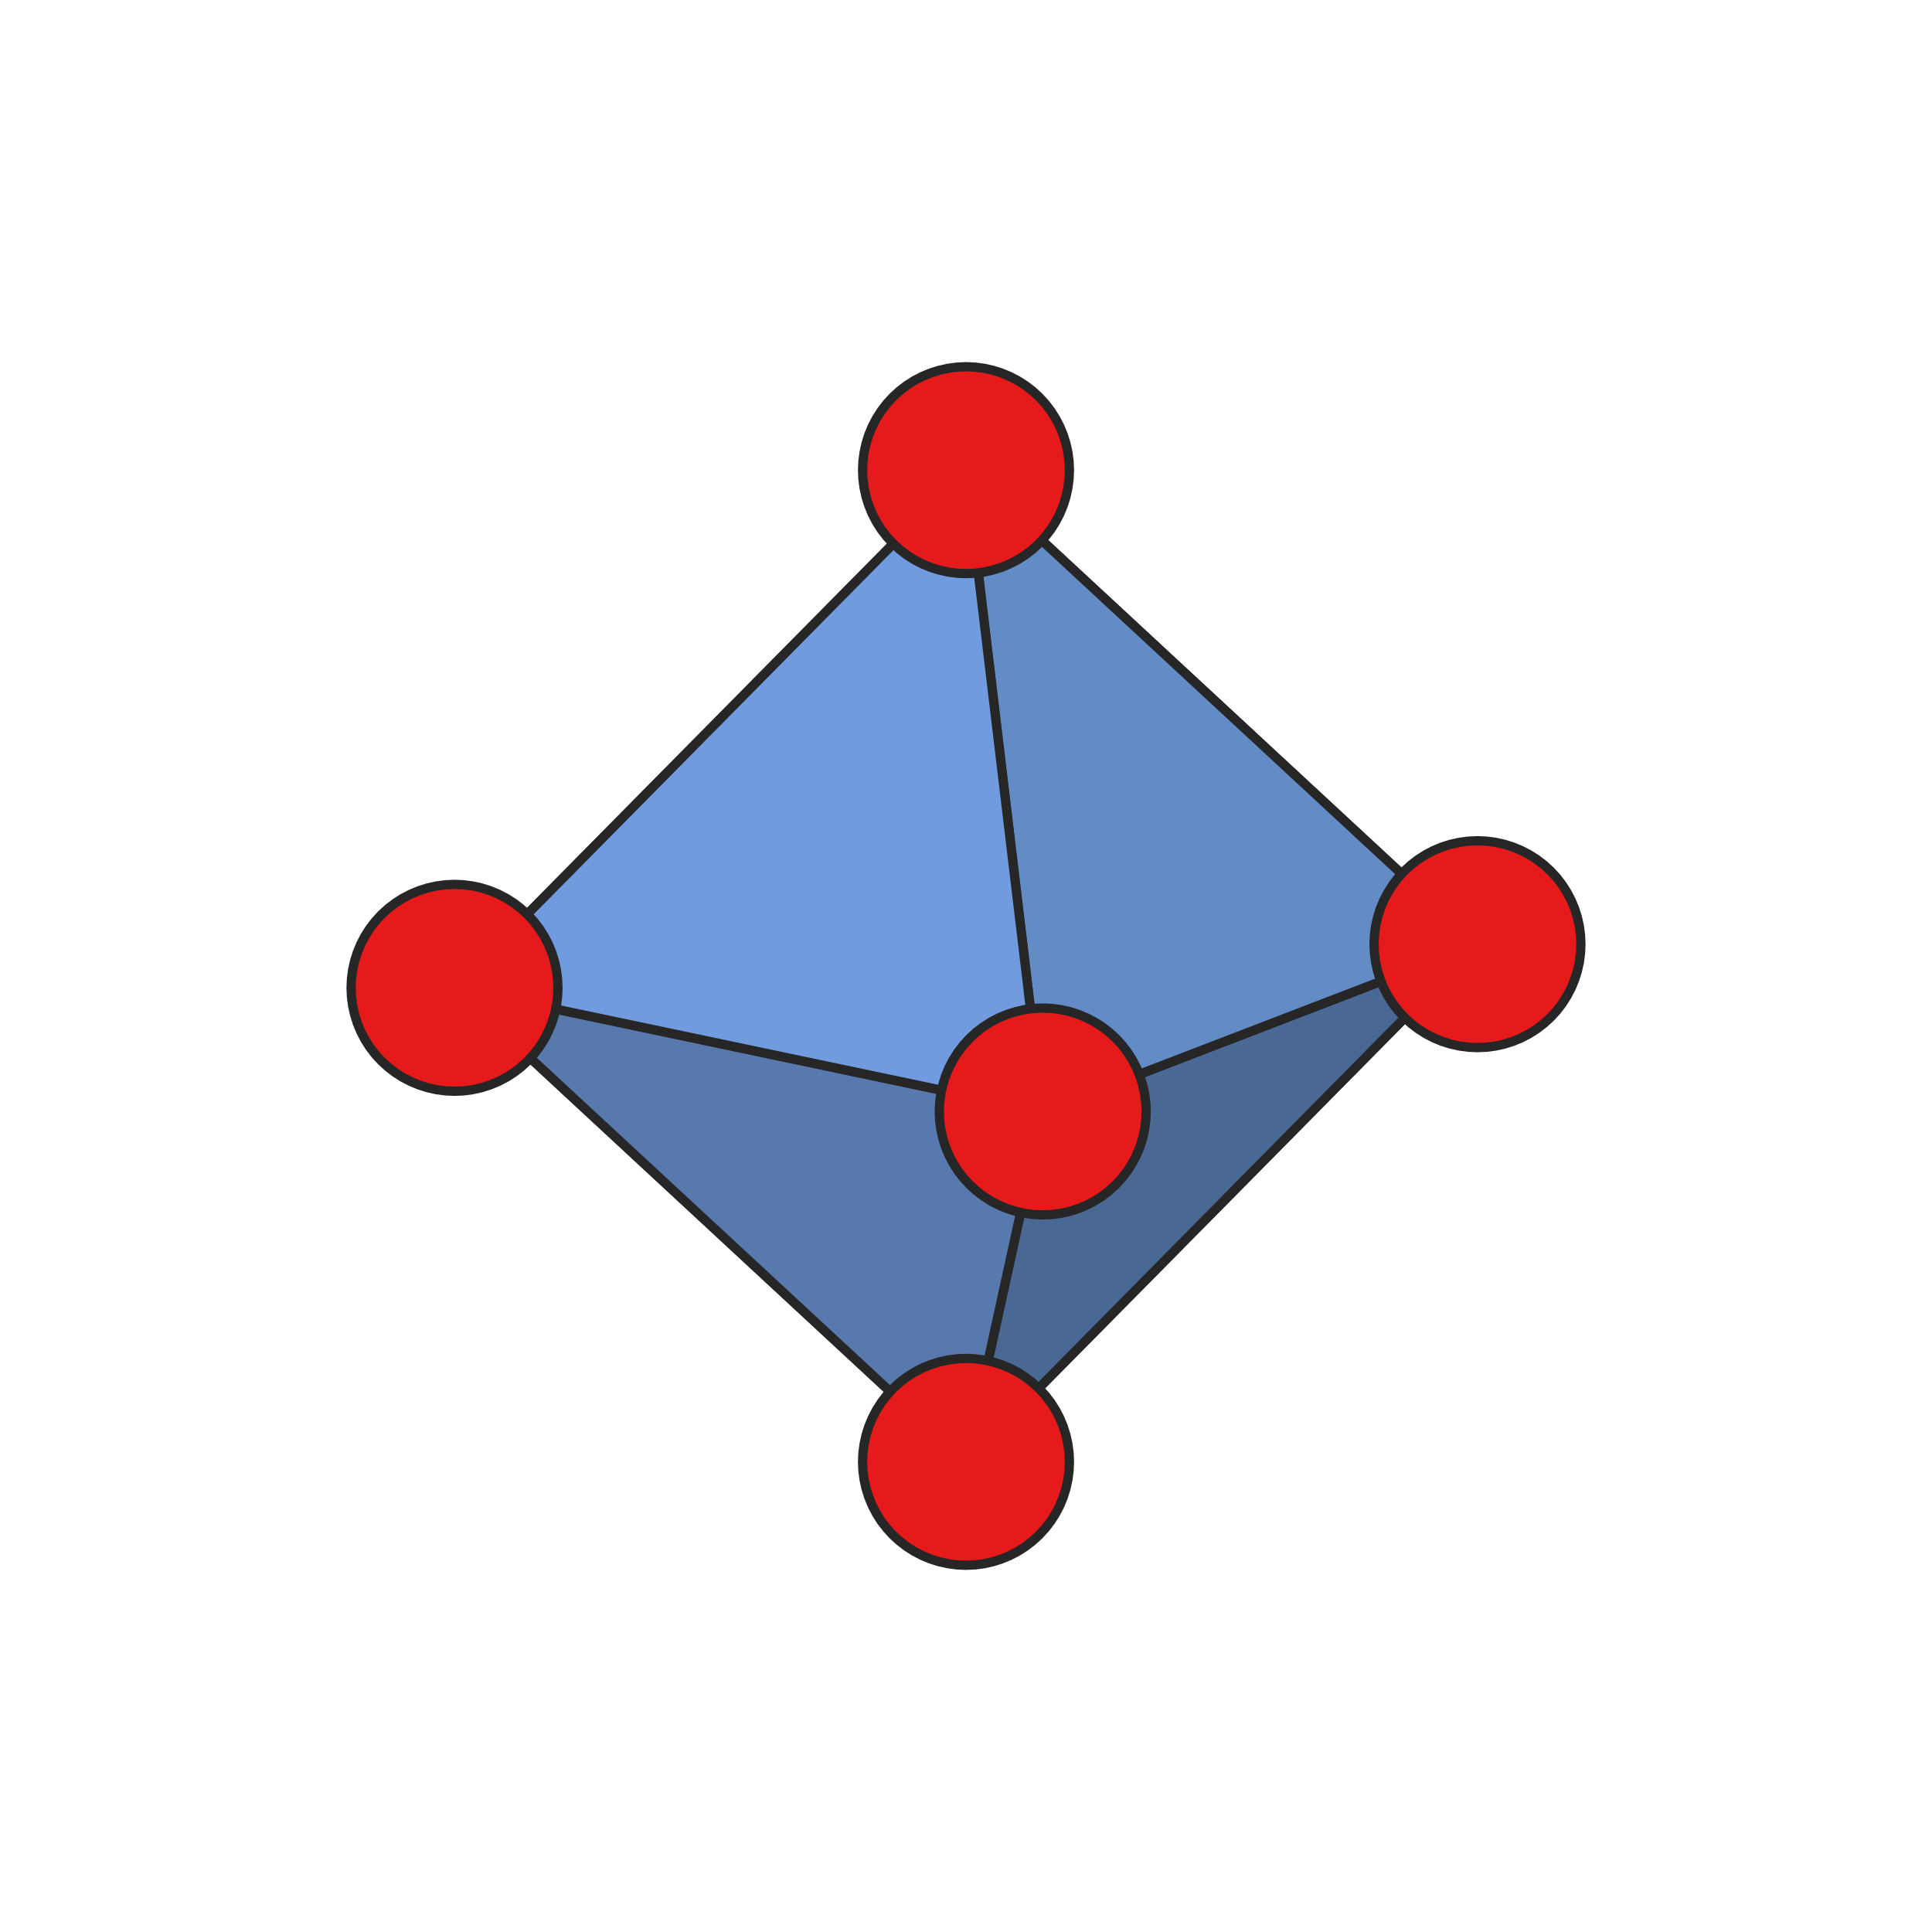
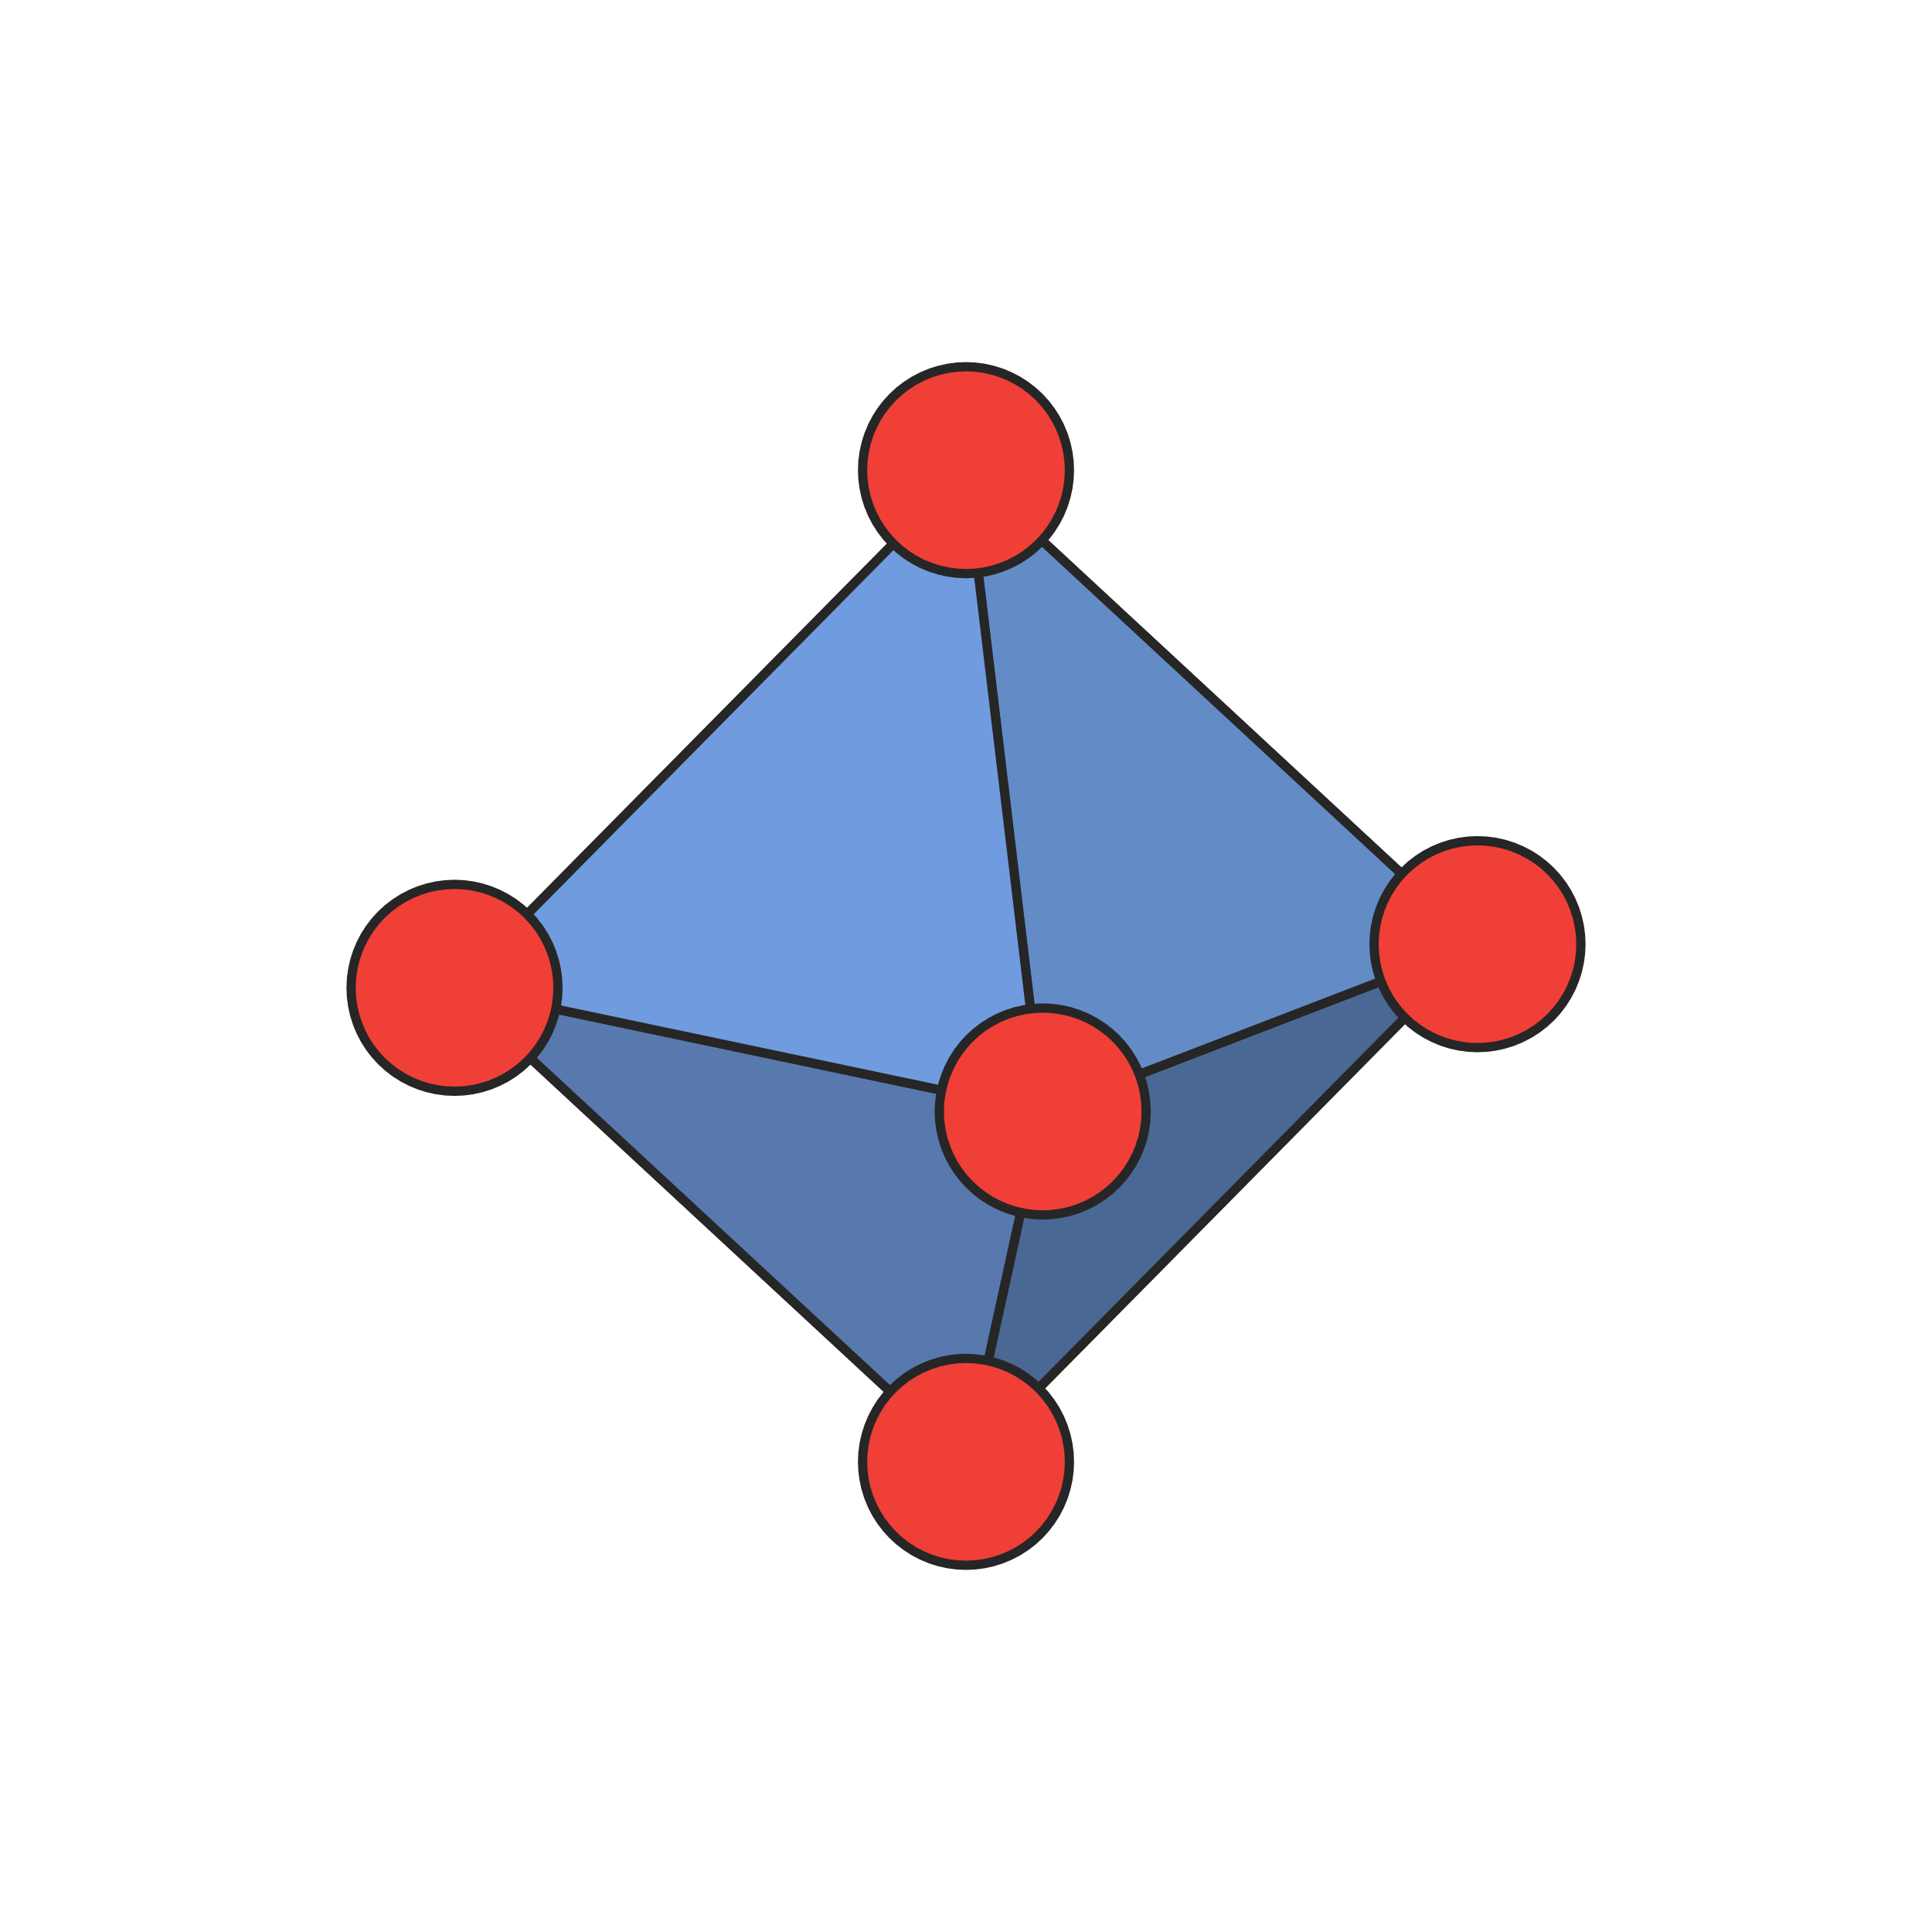
<svg xmlns="http://www.w3.org/2000/svg" width="208.8pt" height="208.8pt" viewBox="0 0 208.8 208.8" version="1.1">
  <defs>
    <style type="text/css">*{stroke-linejoin: round; stroke-linecap: butt}</style>
  </defs>
  <g id="figure_1">
    <g id="patch_1">
      <path d="M 0 208.8  L 208.8 208.8  L 208.8 0  L 0 0  z " style="fill: #ffffff" />
    </g>
    <g id="axes_1">
      <g id="PolyCollection_1">
-         <path d="M 159.678 102.042  L 104.4 157.988  L 96.108 88.677  z " clip-path="url(#p91efa6787e)" style="fill: #709cdf; stroke: #262626" />
-         <path d="M 49.122 106.758  L 104.4 157.988  L 96.108 88.677  z " clip-path="url(#p91efa6787e)" style="fill: #638bc6; stroke: #262626" />
-         <path d="M 104.4 50.812  L 159.678 102.042  L 96.108 88.677  z " clip-path="url(#p91efa6787e)" style="fill: #5779ad; stroke: #262626" />
-         <path d="M 104.4 50.812  L 49.122 106.758  L 96.108 88.677  z " clip-path="url(#p91efa6787e)" style="fill: #4a6894; stroke: #262626" />
-         <path d="M 107.288 88.677  L 107.245 87.703  L 107.118 86.736  L 106.907 85.784  L 106.613 84.854  L 106.24 83.953  L 105.79 83.088  L 105.266 82.265  L 104.672 81.492  L 104.013 80.773  L 103.294 80.114  L 102.52 79.52  L 101.698 78.996  L 100.833 78.546  L 99.932 78.172  L 99.002 77.879  L 98.05 77.668  L 97.083 77.541  L 96.108 77.498  L 95.134 77.541  L 94.167 77.668  L 93.215 77.879  L 92.285 78.172  L 91.384 78.546  L 90.519 78.996  L 89.696 79.52  L 88.922 80.114  L 88.203 80.773  L 87.545 81.492  L 86.951 82.265  L 86.427 83.088  L 85.976 83.953  L 85.603 84.854  L 85.31 85.784  L 85.099 86.736  L 84.972 87.703  L 84.929 88.677  L 84.972 89.652  L 85.099 90.619  L 85.31 91.571  L 85.603 92.501  L 85.976 93.402  L 86.427 94.267  L 86.951 95.09  L 87.545 95.863  L 88.203 96.582  L 88.922 97.241  L 89.696 97.835  L 90.519 98.359  L 91.384 98.809  L 92.285 99.183  L 93.215 99.476  L 94.167 99.687  L 95.134 99.814  L 96.108 99.857  L 97.083 99.814  L 98.05 99.687  L 99.002 99.476  L 99.932 99.183  L 100.833 98.809  L 101.698 98.359  L 102.52 97.835  L 103.294 97.241  L 104.013 96.582  L 104.672 95.863  L 105.266 95.09  L 105.79 94.267  L 106.24 93.402  L 106.613 92.501  L 106.907 91.571  L 107.118 90.619  L 107.245 89.652  L 107.288 88.677  z " clip-path="url(#p91efa6787e)" style="fill: #e61a1a; stroke: #262626" />
-         <path d="M 118.374 104.4  L 118.321 103.182  L 118.162 101.973  L 117.898 100.783  L 117.531 99.621  L 117.065 98.494  L 116.502 97.413  L 115.847 96.385  L 115.105 95.418  L 114.281 94.519  L 113.382 93.695  L 112.415 92.953  L 111.387 92.298  L 110.306 91.735  L 109.179 91.269  L 108.017 90.902  L 106.827 90.638  L 105.618 90.479  L 104.4 90.426  L 103.182 90.479  L 101.973 90.638  L 100.783 90.902  L 99.621 91.269  L 98.494 91.735  L 97.413 92.298  L 96.385 92.953  L 95.418 93.695  L 94.519 94.519  L 93.695 95.418  L 92.953 96.385  L 92.298 97.413  L 91.735 98.494  L 91.269 99.621  L 90.902 100.783  L 90.638 101.973  L 90.479 103.182  L 90.426 104.4  L 90.479 105.618  L 90.638 106.827  L 90.902 108.017  L 91.269 109.179  L 91.735 110.306  L 92.298 111.387  L 92.953 112.415  L 93.695 113.382  L 94.519 114.281  L 95.418 115.105  L 96.385 115.847  L 97.413 116.502  L 98.494 117.065  L 99.621 117.531  L 100.783 117.898  L 101.973 118.162  L 103.182 118.321  L 104.4 118.374  L 105.618 118.321  L 106.827 118.162  L 108.017 117.898  L 109.179 117.531  L 110.306 117.065  L 111.387 116.502  L 112.415 115.847  L 113.382 115.105  L 114.281 114.281  L 115.105 113.382  L 115.847 112.415  L 116.502 111.387  L 117.065 110.306  L 117.531 109.179  L 117.898 108.017  L 118.162 106.827  L 118.321 105.618  L 118.374 104.4  z " clip-path="url(#p91efa6787e)" style="fill: #3366e6; stroke: #262626" />
-         <path d="M 159.678 102.042  L 104.4 157.988  L 112.692 120.123  z " clip-path="url(#p91efa6787e)" style="fill: #4a6894; stroke: #262626" />
-         <path d="M 49.122 106.758  L 104.4 157.988  L 112.692 120.123  z " clip-path="url(#p91efa6787e)" style="fill: #5779ad; stroke: #262626" />
-         <path d="M 115.579 157.988  L 115.537 157.013  L 115.409 156.046  L 115.198 155.094  L 114.905 154.164  L 114.532 153.263  L 114.082 152.398  L 113.558 151.575  L 112.964 150.802  L 112.305 150.083  L 111.586 149.424  L 110.812 148.83  L 109.99 148.306  L 109.125 147.856  L 108.224 147.483  L 107.293 147.189  L 106.341 146.978  L 105.374 146.851  L 104.4 146.808  L 103.426 146.851  L 102.459 146.978  L 101.507 147.189  L 100.576 147.483  L 99.675 147.856  L 98.81 148.306  L 97.988 148.83  L 97.214 149.424  L 96.495 150.083  L 95.836 150.802  L 95.242 151.575  L 94.718 152.398  L 94.268 153.263  L 93.895 154.164  L 93.602 155.094  L 93.391 156.046  L 93.263 157.013  L 93.221 157.988  L 93.263 158.962  L 93.391 159.929  L 93.602 160.881  L 93.895 161.811  L 94.268 162.712  L 94.718 163.577  L 95.242 164.4  L 95.836 165.173  L 96.495 165.893  L 97.214 166.551  L 97.988 167.145  L 98.81 167.669  L 99.675 168.119  L 100.576 168.493  L 101.507 168.786  L 102.459 168.997  L 103.426 169.124  L 104.4 169.167  L 105.374 169.124  L 106.341 168.997  L 107.293 168.786  L 108.224 168.493  L 109.125 168.119  L 109.99 167.669  L 110.812 167.145  L 111.586 166.551  L 112.305 165.893  L 112.964 165.173  L 113.558 164.4  L 114.082 163.577  L 114.532 162.712  L 114.905 161.811  L 115.198 160.881  L 115.409 159.929  L 115.537 158.962  L 115.579 157.988  z " clip-path="url(#p91efa6787e)" style="fill: #e61a1a; stroke: #262626" />
-         <path d="M 104.4 50.812  L 159.678 102.042  L 112.692 120.123  z " clip-path="url(#p91efa6787e)" style="fill: #638bc6; stroke: #262626" />
-         <path d="M 104.4 50.812  L 49.122 106.758  L 112.692 120.123  z " clip-path="url(#p91efa6787e)" style="fill: #709cdf; stroke: #262626" />
-         <path d="M 170.857 102.042  L 170.815 101.067  L 170.687 100.1  L 170.476 99.148  L 170.183 98.218  L 169.81 97.317  L 169.359 96.452  L 168.835 95.629  L 168.242 94.856  L 167.583 94.137  L 166.864 93.478  L 166.09 92.884  L 165.267 92.36  L 164.402 91.91  L 163.501 91.537  L 162.571 91.243  L 161.619 91.032  L 160.652 90.905  L 159.678 90.862  L 158.703 90.905  L 157.737 91.032  L 156.784 91.243  L 155.854 91.537  L 154.953 91.91  L 154.088 92.36  L 153.266 92.884  L 152.492 93.478  L 151.773 94.137  L 151.114 94.856  L 150.52 95.629  L 149.996 96.452  L 149.546 97.317  L 149.173 98.218  L 148.879 99.148  L 148.668 100.1  L 148.541 101.067  L 148.499 102.042  L 148.541 103.016  L 148.668 103.983  L 148.879 104.935  L 149.173 105.865  L 149.546 106.766  L 149.996 107.631  L 150.52 108.454  L 151.114 109.228  L 151.773 109.947  L 152.492 110.605  L 153.266 111.199  L 154.088 111.723  L 154.953 112.173  L 155.854 112.547  L 156.784 112.84  L 157.737 113.051  L 158.703 113.178  L 159.678 113.221  L 160.652 113.178  L 161.619 113.051  L 162.571 112.84  L 163.501 112.547  L 164.402 112.173  L 165.267 111.723  L 166.09 111.199  L 166.864 110.605  L 167.583 109.947  L 168.242 109.228  L 168.835 108.454  L 169.359 107.631  L 169.81 106.766  L 170.183 105.865  L 170.476 104.935  L 170.687 103.983  L 170.815 103.016  L 170.857 102.042  z " clip-path="url(#p91efa6787e)" style="fill: #e61a1a; stroke: #262626" />
-         <path d="M 60.301 106.758  L 60.259 105.784  L 60.132 104.817  L 59.921 103.865  L 59.627 102.935  L 59.254 102.034  L 58.804 101.169  L 58.28 100.346  L 57.686 99.572  L 57.027 98.853  L 56.308 98.195  L 55.534 97.601  L 54.712 97.077  L 53.847 96.627  L 52.946 96.253  L 52.016 95.96  L 51.063 95.749  L 50.097 95.622  L 49.122 95.579  L 48.148 95.622  L 47.181 95.749  L 46.229 95.96  L 45.299 96.253  L 44.398 96.627  L 43.533 97.077  L 42.71 97.601  L 41.936 98.195  L 41.217 98.853  L 40.558 99.572  L 39.965 100.346  L 39.441 101.169  L 38.99 102.034  L 38.617 102.935  L 38.324 103.865  L 38.113 104.817  L 37.985 105.784  L 37.943 106.758  L 37.985 107.733  L 38.113 108.7  L 38.324 109.652  L 38.617 110.582  L 38.99 111.483  L 39.441 112.348  L 39.965 113.171  L 40.558 113.944  L 41.217 114.663  L 41.936 115.322  L 42.71 115.916  L 43.533 116.44  L 44.398 116.89  L 45.299 117.263  L 46.229 117.557  L 47.181 117.768  L 48.148 117.895  L 49.122 117.938  L 50.097 117.895  L 51.063 117.768  L 52.016 117.557  L 52.946 117.263  L 53.847 116.89  L 54.712 116.44  L 55.534 115.916  L 56.308 115.322  L 57.027 114.663  L 57.686 113.944  L 58.28 113.171  L 58.804 112.348  L 59.254 111.483  L 59.627 110.582  L 59.921 109.652  L 60.132 108.7  L 60.259 107.733  L 60.301 106.758  z " clip-path="url(#p91efa6787e)" style="fill: #e61a1a; stroke: #262626" />
-         <path d="M 115.579 50.812  L 115.537 49.838  L 115.409 48.871  L 115.198 47.919  L 114.905 46.989  L 114.532 46.088  L 114.082 45.223  L 113.558 44.4  L 112.964 43.627  L 112.305 42.907  L 111.586 42.249  L 110.812 41.655  L 109.99 41.131  L 109.125 40.681  L 108.224 40.307  L 107.293 40.014  L 106.341 39.803  L 105.374 39.676  L 104.4 39.633  L 103.426 39.676  L 102.459 39.803  L 101.507 40.014  L 100.576 40.307  L 99.675 40.681  L 98.81 41.131  L 97.988 41.655  L 97.214 42.249  L 96.495 42.907  L 95.836 43.627  L 95.242 44.4  L 94.718 45.223  L 94.268 46.088  L 93.895 46.989  L 93.602 47.919  L 93.391 48.871  L 93.263 49.838  L 93.221 50.812  L 93.263 51.787  L 93.391 52.754  L 93.602 53.706  L 93.895 54.636  L 94.268 55.537  L 94.718 56.402  L 95.242 57.225  L 95.836 57.998  L 96.495 58.717  L 97.214 59.376  L 97.988 59.97  L 98.81 60.494  L 99.675 60.944  L 100.576 61.317  L 101.507 61.611  L 102.459 61.822  L 103.426 61.949  L 104.4 61.992  L 105.374 61.949  L 106.341 61.822  L 107.293 61.611  L 108.224 61.317  L 109.125 60.944  L 109.99 60.494  L 110.812 59.97  L 111.586 59.376  L 112.305 58.717  L 112.964 57.998  L 113.558 57.225  L 114.082 56.402  L 114.532 55.537  L 114.905 54.636  L 115.198 53.706  L 115.409 52.754  L 115.537 51.787  L 115.579 50.812  z " clip-path="url(#p91efa6787e)" style="fill: #e61a1a; stroke: #262626" />
-         <path d="M 123.871 120.123  L 123.828 119.148  L 123.701 118.181  L 123.49 117.229  L 123.197 116.299  L 122.824 115.398  L 122.373 114.533  L 121.849 113.71  L 121.255 112.937  L 120.597 112.218  L 119.878 111.559  L 119.104 110.965  L 118.281 110.441  L 117.416 109.991  L 116.515 109.617  L 115.585 109.324  L 114.633 109.113  L 113.666 108.986  L 112.692 108.943  L 111.717 108.986  L 110.75 109.113  L 109.798 109.324  L 108.868 109.617  L 107.967 109.991  L 107.102 110.441  L 106.28 110.965  L 105.506 111.559  L 104.787 112.218  L 104.128 112.937  L 103.534 113.71  L 103.01 114.533  L 102.56 115.398  L 102.187 116.299  L 101.893 117.229  L 101.682 118.181  L 101.555 119.148  L 101.512 120.123  L 101.555 121.097  L 101.682 122.064  L 101.893 123.016  L 102.187 123.946  L 102.56 124.847  L 103.01 125.712  L 103.534 126.535  L 104.128 127.308  L 104.787 128.027  L 105.506 128.686  L 106.28 129.28  L 107.102 129.804  L 107.967 130.254  L 108.868 130.628  L 109.798 130.921  L 110.75 131.132  L 111.717 131.259  L 112.692 131.302  L 113.666 131.259  L 114.633 131.132  L 115.585 130.921  L 116.515 130.628  L 117.416 130.254  L 118.281 129.804  L 119.104 129.28  L 119.878 128.686  L 120.597 128.027  L 121.255 127.308  L 121.849 126.535  L 122.373 125.712  L 122.824 124.847  L 123.197 123.946  L 123.49 123.016  L 123.701 122.064  L 123.828 121.097  L 123.871 120.123  z " clip-path="url(#p91efa6787e)" style="fill: #e61a1a; stroke: #262626" />
+         <path d="M 159.678 102.042  L 104.4 157.988  L 96.108 88.677  z " clip-path="url(#p31880fcf43)" style="fill: #709cdf; stroke: #262626" />
+         <path d="M 49.122 106.758  L 104.4 157.988  L 96.108 88.677  z " clip-path="url(#p31880fcf43)" style="fill: #638bc6; stroke: #262626" />
+         <path d="M 104.4 50.812  L 159.678 102.042  L 96.108 88.677  z " clip-path="url(#p31880fcf43)" style="fill: #5779ad; stroke: #262626" />
+         <path d="M 104.4 50.812  L 49.122 106.758  L 96.108 88.677  z " clip-path="url(#p31880fcf43)" style="fill: #4a6894; stroke: #262626" />
+         <path d="M 107.288 88.677  L 107.245 87.703  L 107.118 86.736  L 106.907 85.784  L 106.613 84.854  L 106.24 83.953  L 105.79 83.088  L 105.266 82.265  L 104.672 81.492  L 104.013 80.773  L 103.294 80.114  L 102.52 79.52  L 101.698 78.996  L 100.833 78.546  L 99.932 78.172  L 99.002 77.879  L 98.05 77.668  L 97.083 77.541  L 96.108 77.498  L 95.134 77.541  L 94.167 77.668  L 93.215 77.879  L 92.285 78.172  L 91.384 78.546  L 90.519 78.996  L 89.696 79.52  L 88.922 80.114  L 88.203 80.773  L 87.545 81.492  L 86.951 82.265  L 86.427 83.088  L 85.976 83.953  L 85.603 84.854  L 85.31 85.784  L 85.099 86.736  L 84.972 87.703  L 84.929 88.677  L 84.972 89.652  L 85.099 90.619  L 85.31 91.571  L 85.603 92.501  L 85.976 93.402  L 86.427 94.267  L 86.951 95.09  L 87.545 95.863  L 88.203 96.582  L 88.922 97.241  L 89.696 97.835  L 90.519 98.359  L 91.384 98.809  L 92.285 99.183  L 93.215 99.476  L 94.167 99.687  L 95.134 99.814  L 96.108 99.857  L 97.083 99.814  L 98.05 99.687  L 99.002 99.476  L 99.932 99.183  L 100.833 98.809  L 101.698 98.359  L 102.52 97.835  L 103.294 97.241  L 104.013 96.582  L 104.672 95.863  L 105.266 95.09  L 105.79 94.267  L 106.24 93.402  L 106.613 92.501  L 106.907 91.571  L 107.118 90.619  L 107.245 89.652  L 107.288 88.677  z " clip-path="url(#p31880fcf43)" style="fill: #f03f37; stroke: #262626" />
+         <path d="M 118.374 104.4  L 118.321 103.182  L 118.162 101.973  L 117.898 100.783  L 117.531 99.621  L 117.065 98.494  L 116.502 97.413  L 115.847 96.385  L 115.105 95.418  L 114.281 94.519  L 113.382 93.695  L 112.415 92.953  L 111.387 92.298  L 110.306 91.735  L 109.179 91.269  L 108.017 90.902  L 106.827 90.638  L 105.618 90.479  L 104.4 90.426  L 103.182 90.479  L 101.973 90.638  L 100.783 90.902  L 99.621 91.269  L 98.494 91.735  L 97.413 92.298  L 96.385 92.953  L 95.418 93.695  L 94.519 94.519  L 93.695 95.418  L 92.953 96.385  L 92.298 97.413  L 91.735 98.494  L 91.269 99.621  L 90.902 100.783  L 90.638 101.973  L 90.479 103.182  L 90.426 104.4  L 90.479 105.618  L 90.638 106.827  L 90.902 108.017  L 91.269 109.179  L 91.735 110.306  L 92.298 111.387  L 92.953 112.415  L 93.695 113.382  L 94.519 114.281  L 95.418 115.105  L 96.385 115.847  L 97.413 116.502  L 98.494 117.065  L 99.621 117.531  L 100.783 117.898  L 101.973 118.162  L 103.182 118.321  L 104.4 118.374  L 105.618 118.321  L 106.827 118.162  L 108.017 117.898  L 109.179 117.531  L 110.306 117.065  L 111.387 116.502  L 112.415 115.847  L 113.382 115.105  L 114.281 114.281  L 115.105 113.382  L 115.847 112.415  L 116.502 111.387  L 117.065 110.306  L 117.531 109.179  L 117.898 108.017  L 118.162 106.827  L 118.321 105.618  L 118.374 104.4  z " clip-path="url(#p31880fcf43)" style="fill: #477b9d; stroke: #262626" />
+         <path d="M 159.678 102.042  L 104.4 157.988  L 112.692 120.123  z " clip-path="url(#p31880fcf43)" style="fill: #4a6894; stroke: #262626" />
+         <path d="M 49.122 106.758  L 104.4 157.988  L 112.692 120.123  z " clip-path="url(#p31880fcf43)" style="fill: #5779ad; stroke: #262626" />
+         <path d="M 115.579 157.988  L 115.537 157.013  L 115.409 156.046  L 115.198 155.094  L 114.905 154.164  L 114.532 153.263  L 114.082 152.398  L 113.558 151.575  L 112.964 150.802  L 112.305 150.083  L 111.586 149.424  L 110.812 148.83  L 109.99 148.306  L 109.125 147.856  L 108.224 147.483  L 107.293 147.189  L 106.341 146.978  L 105.374 146.851  L 104.4 146.808  L 103.426 146.851  L 102.459 146.978  L 101.507 147.189  L 100.576 147.483  L 99.675 147.856  L 98.81 148.306  L 97.988 148.83  L 97.214 149.424  L 96.495 150.083  L 95.836 150.802  L 95.242 151.575  L 94.718 152.398  L 94.268 153.263  L 93.895 154.164  L 93.602 155.094  L 93.391 156.046  L 93.263 157.013  L 93.221 157.988  L 93.263 158.962  L 93.391 159.929  L 93.602 160.881  L 93.895 161.811  L 94.268 162.712  L 94.718 163.577  L 95.242 164.4  L 95.836 165.173  L 96.495 165.893  L 97.214 166.551  L 97.988 167.145  L 98.81 167.669  L 99.675 168.119  L 100.576 168.493  L 101.507 168.786  L 102.459 168.997  L 103.426 169.124  L 104.4 169.167  L 105.374 169.124  L 106.341 168.997  L 107.293 168.786  L 108.224 168.493  L 109.125 168.119  L 109.99 167.669  L 110.812 167.145  L 111.586 166.551  L 112.305 165.893  L 112.964 165.173  L 113.558 164.4  L 114.082 163.577  L 114.532 162.712  L 114.905 161.811  L 115.198 160.881  L 115.409 159.929  L 115.537 158.962  L 115.579 157.988  z " clip-path="url(#p31880fcf43)" style="fill: #f03f37; stroke: #262626" />
+         <path d="M 104.4 50.812  L 159.678 102.042  L 112.692 120.123  z " clip-path="url(#p31880fcf43)" style="fill: #638bc6; stroke: #262626" />
+         <path d="M 104.4 50.812  L 49.122 106.758  L 112.692 120.123  z " clip-path="url(#p31880fcf43)" style="fill: #709cdf; stroke: #262626" />
+         <path d="M 170.857 102.042  L 170.815 101.067  L 170.687 100.1  L 170.476 99.148  L 170.183 98.218  L 169.81 97.317  L 169.359 96.452  L 168.835 95.629  L 168.242 94.856  L 167.583 94.137  L 166.864 93.478  L 166.09 92.884  L 165.267 92.36  L 164.402 91.91  L 163.501 91.537  L 162.571 91.243  L 161.619 91.032  L 160.652 90.905  L 159.678 90.862  L 158.703 90.905  L 157.737 91.032  L 156.784 91.243  L 155.854 91.537  L 154.953 91.91  L 154.088 92.36  L 153.266 92.884  L 152.492 93.478  L 151.773 94.137  L 151.114 94.856  L 150.52 95.629  L 149.996 96.452  L 149.546 97.317  L 149.173 98.218  L 148.879 99.148  L 148.668 100.1  L 148.541 101.067  L 148.499 102.042  L 148.541 103.016  L 148.668 103.983  L 148.879 104.935  L 149.173 105.865  L 149.546 106.766  L 149.996 107.631  L 150.52 108.454  L 151.114 109.228  L 151.773 109.947  L 152.492 110.605  L 153.266 111.199  L 154.088 111.723  L 154.953 112.173  L 155.854 112.547  L 156.784 112.84  L 157.737 113.051  L 158.703 113.178  L 159.678 113.221  L 160.652 113.178  L 161.619 113.051  L 162.571 112.84  L 163.501 112.547  L 164.402 112.173  L 165.267 111.723  L 166.09 111.199  L 166.864 110.605  L 167.583 109.947  L 168.242 109.228  L 168.835 108.454  L 169.359 107.631  L 169.81 106.766  L 170.183 105.865  L 170.476 104.935  L 170.687 103.983  L 170.815 103.016  L 170.857 102.042  z " clip-path="url(#p31880fcf43)" style="fill: #f03f37; stroke: #262626" />
+         <path d="M 60.301 106.758  L 60.259 105.784  L 60.132 104.817  L 59.921 103.865  L 59.627 102.935  L 59.254 102.034  L 58.804 101.169  L 58.28 100.346  L 57.686 99.572  L 57.027 98.853  L 56.308 98.195  L 55.534 97.601  L 54.712 97.077  L 53.847 96.627  L 52.946 96.253  L 52.016 95.96  L 51.063 95.749  L 50.097 95.622  L 49.122 95.579  L 48.148 95.622  L 47.181 95.749  L 46.229 95.96  L 45.299 96.253  L 44.398 96.627  L 43.533 97.077  L 42.71 97.601  L 41.936 98.195  L 41.217 98.853  L 40.558 99.572  L 39.965 100.346  L 39.441 101.169  L 38.99 102.034  L 38.617 102.935  L 38.324 103.865  L 38.113 104.817  L 37.985 105.784  L 37.943 106.758  L 37.985 107.733  L 38.113 108.7  L 38.324 109.652  L 38.617 110.582  L 38.99 111.483  L 39.441 112.348  L 39.965 113.171  L 40.558 113.944  L 41.217 114.663  L 41.936 115.322  L 42.71 115.916  L 43.533 116.44  L 44.398 116.89  L 45.299 117.263  L 46.229 117.557  L 47.181 117.768  L 48.148 117.895  L 49.122 117.938  L 50.097 117.895  L 51.063 117.768  L 52.016 117.557  L 52.946 117.263  L 53.847 116.89  L 54.712 116.44  L 55.534 115.916  L 56.308 115.322  L 57.027 114.663  L 57.686 113.944  L 58.28 113.171  L 58.804 112.348  L 59.254 111.483  L 59.627 110.582  L 59.921 109.652  L 60.132 108.7  L 60.259 107.733  L 60.301 106.758  z " clip-path="url(#p31880fcf43)" style="fill: #f03f37; stroke: #262626" />
+         <path d="M 115.579 50.812  L 115.537 49.838  L 115.409 48.871  L 115.198 47.919  L 114.905 46.989  L 114.532 46.088  L 114.082 45.223  L 113.558 44.4  L 112.964 43.627  L 112.305 42.907  L 111.586 42.249  L 110.812 41.655  L 109.99 41.131  L 109.125 40.681  L 108.224 40.307  L 107.293 40.014  L 106.341 39.803  L 105.374 39.676  L 104.4 39.633  L 103.426 39.676  L 102.459 39.803  L 101.507 40.014  L 100.576 40.307  L 99.675 40.681  L 98.81 41.131  L 97.988 41.655  L 97.214 42.249  L 96.495 42.907  L 95.836 43.627  L 95.242 44.4  L 94.718 45.223  L 94.268 46.088  L 93.895 46.989  L 93.602 47.919  L 93.391 48.871  L 93.263 49.838  L 93.221 50.812  L 93.263 51.787  L 93.391 52.754  L 93.602 53.706  L 93.895 54.636  L 94.268 55.537  L 94.718 56.402  L 95.242 57.225  L 95.836 57.998  L 96.495 58.717  L 97.214 59.376  L 97.988 59.97  L 98.81 60.494  L 99.675 60.944  L 100.576 61.317  L 101.507 61.611  L 102.459 61.822  L 103.426 61.949  L 104.4 61.992  L 105.374 61.949  L 106.341 61.822  L 107.293 61.611  L 108.224 61.317  L 109.125 60.944  L 109.99 60.494  L 110.812 59.97  L 111.586 59.376  L 112.305 58.717  L 112.964 57.998  L 113.558 57.225  L 114.082 56.402  L 114.532 55.537  L 114.905 54.636  L 115.198 53.706  L 115.409 52.754  L 115.537 51.787  L 115.579 50.812  z " clip-path="url(#p31880fcf43)" style="fill: #f03f37; stroke: #262626" />
+         <path d="M 123.871 120.123  L 123.828 119.148  L 123.701 118.181  L 123.49 117.229  L 123.197 116.299  L 122.824 115.398  L 122.373 114.533  L 121.849 113.71  L 121.255 112.937  L 120.597 112.218  L 119.878 111.559  L 119.104 110.965  L 118.281 110.441  L 117.416 109.991  L 116.515 109.617  L 115.585 109.324  L 114.633 109.113  L 113.666 108.986  L 112.692 108.943  L 111.717 108.986  L 110.75 109.113  L 109.798 109.324  L 108.868 109.617  L 107.967 109.991  L 107.102 110.441  L 106.28 110.965  L 105.506 111.559  L 104.787 112.218  L 104.128 112.937  L 103.534 113.71  L 103.01 114.533  L 102.56 115.398  L 102.187 116.299  L 101.893 117.229  L 101.682 118.181  L 101.555 119.148  L 101.512 120.123  L 101.555 121.097  L 101.682 122.064  L 101.893 123.016  L 102.187 123.946  L 102.56 124.847  L 103.01 125.712  L 103.534 126.535  L 104.128 127.308  L 104.787 128.027  L 105.506 128.686  L 106.28 129.28  L 107.102 129.804  L 107.967 130.254  L 108.868 130.628  L 109.798 130.921  L 110.75 131.132  L 111.717 131.259  L 112.692 131.302  L 113.666 131.259  L 114.633 131.132  L 115.585 130.921  L 116.515 130.628  L 117.416 130.254  L 118.281 129.804  L 119.104 129.28  L 119.878 128.686  L 120.597 128.027  L 121.255 127.308  L 121.849 126.535  L 122.373 125.712  L 122.824 124.847  L 123.197 123.946  L 123.49 123.016  L 123.701 122.064  L 123.828 121.097  L 123.871 120.123  z " clip-path="url(#p31880fcf43)" style="fill: #f03f37; stroke: #262626" />
      </g>
    </g>
  </g>
  <defs>
-     <clipPath id="p91efa6787e">
+     <clipPath id="p31880fcf43">
      <rect x="7.2" y="7.2" width="194.4" height="194.4" />
    </clipPath>
  </defs>
</svg>
